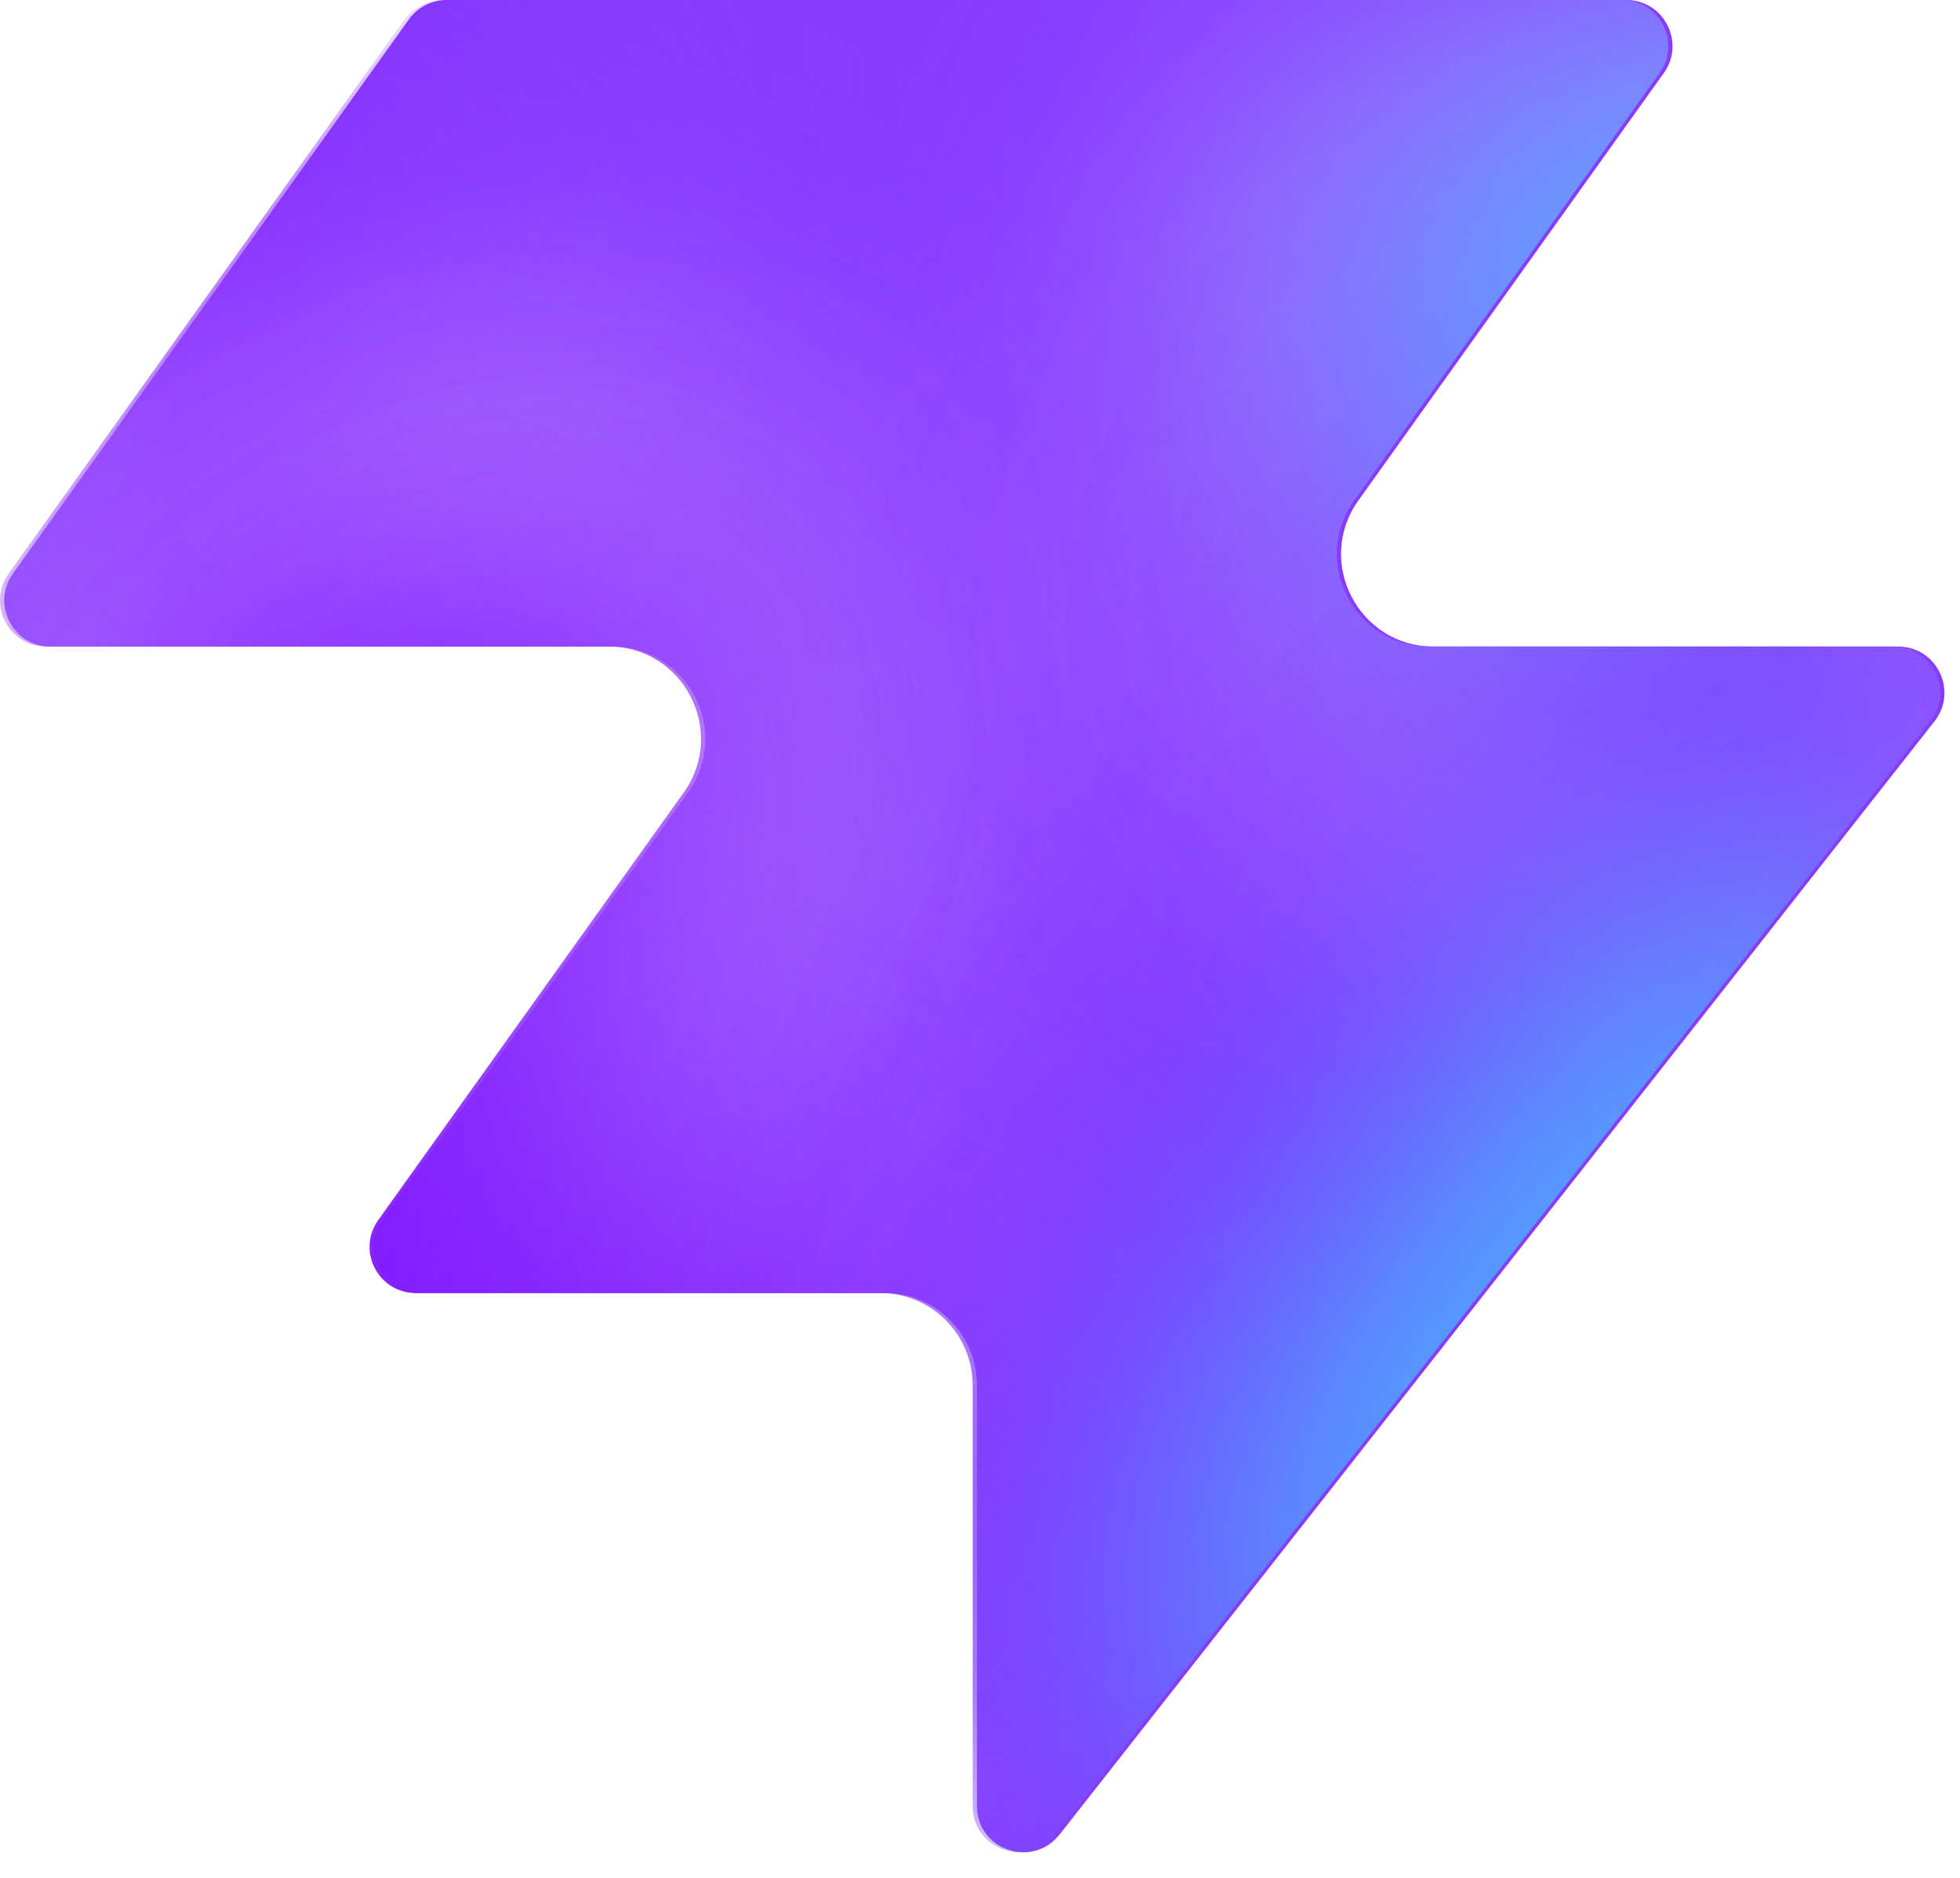
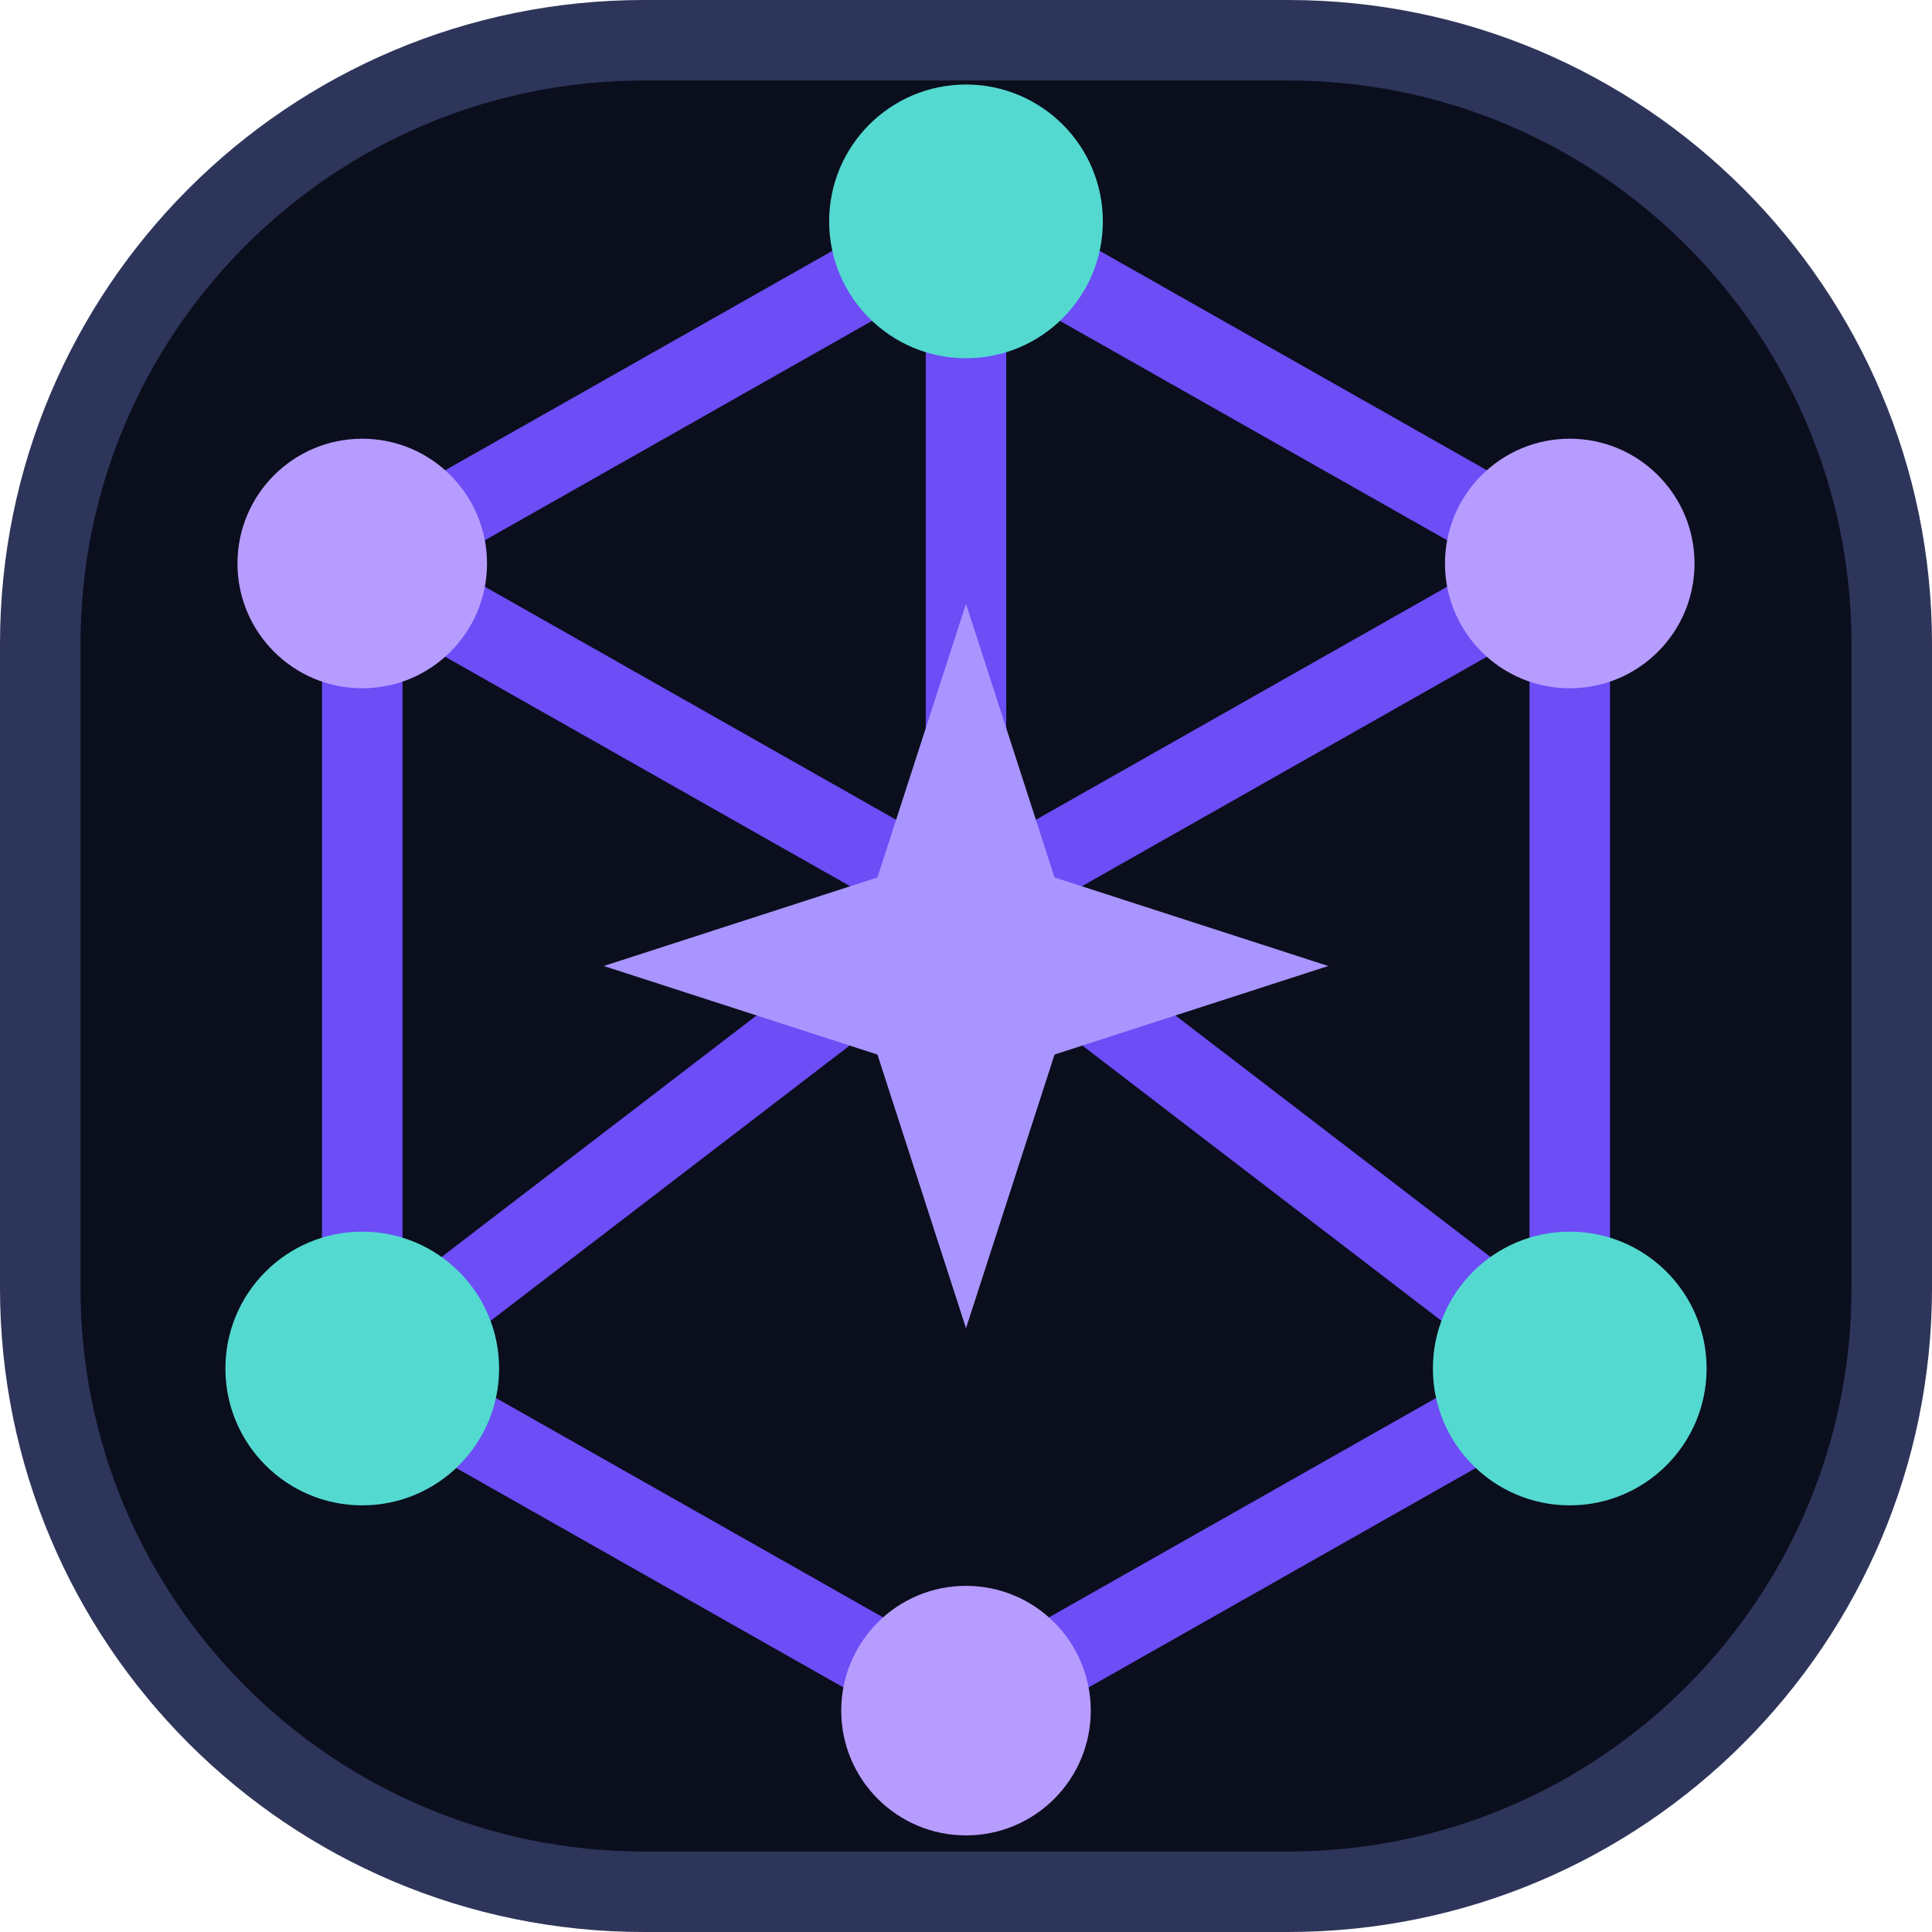
- <svg xmlns="http://www.w3.org/2000/svg" width="48" height="46" fill="none" viewBox="0 0 48 46">
-   <path fill="#863bff" d="M25.946 44.938c-.664.845-2.021.375-2.021-.698V33.937a2.26 2.26 0 0 0-2.262-2.262H10.287c-.92 0-1.456-1.04-.92-1.788l7.48-10.471c1.07-1.497 0-3.578-1.842-3.578H1.237c-.92 0-1.456-1.04-.92-1.788L10.013.474c.214-.297.556-.474.92-.474h28.894c.92 0 1.456 1.04.92 1.788l-7.48 10.471c-1.07 1.498 0 3.579 1.842 3.579h11.377c.943 0 1.473 1.088.89 1.83L25.947 44.94z" style="fill:#863bff;fill:color(display-p3 .525 .23 1);fill-opacity:1" />
-   <mask id="a" width="48" height="46" x="0" y="0" maskUnits="userSpaceOnUse" style="mask-type:alpha">
-     <path fill="#000" d="M25.842 44.938c-.664.844-2.021.375-2.021-.698V33.937a2.26 2.26 0 0 0-2.262-2.262H10.183c-.92 0-1.456-1.04-.92-1.788l7.48-10.471c1.07-1.498 0-3.579-1.842-3.579H1.133c-.92 0-1.456-1.04-.92-1.787L9.91.473c.214-.297.556-.474.92-.474h28.894c.92 0 1.456 1.04.92 1.788l-7.48 10.471c-1.07 1.498 0 3.578 1.842 3.578h11.377c.943 0 1.473 1.088.89 1.832L25.843 44.94z" style="fill:#000;fill-opacity:1" />
-   </mask>
-   <g mask="url(#a)">
-     <g filter="url(#b)">
-       <ellipse cx="5.508" cy="14.704" fill="#ede6ff" rx="5.508" ry="14.704" style="fill:#ede6ff;fill:color(display-p3 .927 .903 1);fill-opacity:1" transform="matrix(.00324 1 1 -.00324 -4.47 31.516)" />
-     </g>
-     <g filter="url(#c)">
-       <ellipse cx="10.399" cy="29.851" fill="#ede6ff" rx="10.399" ry="29.851" style="fill:#ede6ff;fill:color(display-p3 .927 .903 1);fill-opacity:1" transform="matrix(.00324 1 1 -.00324 -39.328 7.883)" />
-     </g>
-     <g filter="url(#d)">
-       <ellipse cx="5.508" cy="30.487" fill="#7e14ff" rx="5.508" ry="30.487" style="fill:#7e14ff;fill:color(display-p3 .492 .077 1);fill-opacity:1" transform="rotate(89.814 -25.913 -14.639)scale(1 -1)" />
-     </g>
-     <g filter="url(#e)">
-       <ellipse cx="5.508" cy="30.599" fill="#7e14ff" rx="5.508" ry="30.599" style="fill:#7e14ff;fill:color(display-p3 .492 .077 1);fill-opacity:1" transform="rotate(89.814 -32.644 -3.334)scale(1 -1)" />
-     </g>
-     <g filter="url(#f)">
-       <ellipse cx="5.508" cy="30.599" fill="#7e14ff" rx="5.508" ry="30.599" style="fill:#7e14ff;fill:color(display-p3 .492 .077 1);fill-opacity:1" transform="matrix(.00324 1 1 -.00324 -34.34 30.47)" />
-     </g>
-     <g filter="url(#g)">
-       <ellipse cx="14.072" cy="22.078" fill="#ede6ff" rx="14.072" ry="22.078" style="fill:#ede6ff;fill:color(display-p3 .927 .903 1);fill-opacity:1" transform="rotate(93.35 24.506 48.493)scale(-1 1)" />
-     </g>
-     <g filter="url(#h)">
-       <ellipse cx="3.47" cy="21.501" fill="#7e14ff" rx="3.47" ry="21.501" style="fill:#7e14ff;fill:color(display-p3 .492 .077 1);fill-opacity:1" transform="rotate(89.009 28.708 47.59)scale(-1 1)" />
-     </g>
-     <g filter="url(#i)">
-       <ellipse cx="3.47" cy="21.501" fill="#7e14ff" rx="3.47" ry="21.501" style="fill:#7e14ff;fill:color(display-p3 .492 .077 1);fill-opacity:1" transform="rotate(89.009 28.708 47.59)scale(-1 1)" />
-     </g>
-     <g filter="url(#j)">
-       <ellipse cx=".387" cy="8.972" fill="#7e14ff" rx="4.407" ry="29.108" style="fill:#7e14ff;fill:color(display-p3 .492 .077 1);fill-opacity:1" transform="rotate(39.51 .387 8.972)" />
-     </g>
-     <g filter="url(#k)">
-       <ellipse cx="47.523" cy="-6.092" fill="#7e14ff" rx="4.407" ry="29.108" style="fill:#7e14ff;fill:color(display-p3 .492 .077 1);fill-opacity:1" transform="rotate(37.892 47.523 -6.092)" />
-     </g>
-     <g filter="url(#l)">
-       <ellipse cx="41.412" cy="6.333" fill="#47bfff" rx="5.971" ry="9.665" style="fill:#47bfff;fill:color(display-p3 .28 .748 1);fill-opacity:1" transform="rotate(37.892 41.412 6.333)" />
-     </g>
-     <g filter="url(#m)">
-       <ellipse cx="-1.879" cy="38.332" fill="#7e14ff" rx="4.407" ry="29.108" style="fill:#7e14ff;fill:color(display-p3 .492 .077 1);fill-opacity:1" transform="rotate(37.892 -1.88 38.332)" />
-     </g>
-     <g filter="url(#n)">
-       <ellipse cx="-1.879" cy="38.332" fill="#7e14ff" rx="4.407" ry="29.108" style="fill:#7e14ff;fill:color(display-p3 .492 .077 1);fill-opacity:1" transform="rotate(37.892 -1.88 38.332)" />
-     </g>
-     <g filter="url(#o)">
-       <ellipse cx="35.651" cy="29.907" fill="#7e14ff" rx="4.407" ry="29.108" style="fill:#7e14ff;fill:color(display-p3 .492 .077 1);fill-opacity:1" transform="rotate(37.892 35.651 29.907)" />
-     </g>
-     <g filter="url(#p)">
-       <ellipse cx="38.418" cy="32.4" fill="#47bfff" rx="5.971" ry="15.297" style="fill:#47bfff;fill:color(display-p3 .28 .748 1);fill-opacity:1" transform="rotate(37.892 38.418 32.4)" />
-     </g>
-   </g>
-   <defs>
-     <filter id="b" width="60.045" height="41.654" x="-19.77" y="16.149" color-interpolation-filters="sRGB" filterUnits="userSpaceOnUse">
-       <feFlood flood-opacity="0" result="BackgroundImageFix" />
-       <feBlend in="SourceGraphic" in2="BackgroundImageFix" result="shape" />
-       <feGaussianBlur result="effect1_foregroundBlur_2002_17158" stdDeviation="7.659" />
-     </filter>
-     <filter id="c" width="90.34" height="51.437" x="-54.613" y="-7.533" color-interpolation-filters="sRGB" filterUnits="userSpaceOnUse">
-       <feFlood flood-opacity="0" result="BackgroundImageFix" />
-       <feBlend in="SourceGraphic" in2="BackgroundImageFix" result="shape" />
-       <feGaussianBlur result="effect1_foregroundBlur_2002_17158" stdDeviation="7.659" />
-     </filter>
-     <filter id="d" width="79.355" height="29.4" x="-49.64" y="2.03" color-interpolation-filters="sRGB" filterUnits="userSpaceOnUse">
-       <feFlood flood-opacity="0" result="BackgroundImageFix" />
-       <feBlend in="SourceGraphic" in2="BackgroundImageFix" result="shape" />
-       <feGaussianBlur result="effect1_foregroundBlur_2002_17158" stdDeviation="4.596" />
-     </filter>
-     <filter id="e" width="79.579" height="29.4" x="-45.045" y="20.029" color-interpolation-filters="sRGB" filterUnits="userSpaceOnUse">
-       <feFlood flood-opacity="0" result="BackgroundImageFix" />
-       <feBlend in="SourceGraphic" in2="BackgroundImageFix" result="shape" />
-       <feGaussianBlur result="effect1_foregroundBlur_2002_17158" stdDeviation="4.596" />
-     </filter>
-     <filter id="f" width="79.579" height="29.4" x="-43.513" y="21.178" color-interpolation-filters="sRGB" filterUnits="userSpaceOnUse">
-       <feFlood flood-opacity="0" result="BackgroundImageFix" />
-       <feBlend in="SourceGraphic" in2="BackgroundImageFix" result="shape" />
-       <feGaussianBlur result="effect1_foregroundBlur_2002_17158" stdDeviation="4.596" />
-     </filter>
-     <filter id="g" width="74.749" height="58.852" x="15.756" y="-17.901" color-interpolation-filters="sRGB" filterUnits="userSpaceOnUse">
-       <feFlood flood-opacity="0" result="BackgroundImageFix" />
-       <feBlend in="SourceGraphic" in2="BackgroundImageFix" result="shape" />
-       <feGaussianBlur result="effect1_foregroundBlur_2002_17158" stdDeviation="7.659" />
-     </filter>
-     <filter id="h" width="61.377" height="25.362" x="23.548" y="2.284" color-interpolation-filters="sRGB" filterUnits="userSpaceOnUse">
-       <feFlood flood-opacity="0" result="BackgroundImageFix" />
-       <feBlend in="SourceGraphic" in2="BackgroundImageFix" result="shape" />
-       <feGaussianBlur result="effect1_foregroundBlur_2002_17158" stdDeviation="4.596" />
-     </filter>
-     <filter id="i" width="61.377" height="25.362" x="23.548" y="2.284" color-interpolation-filters="sRGB" filterUnits="userSpaceOnUse">
-       <feFlood flood-opacity="0" result="BackgroundImageFix" />
-       <feBlend in="SourceGraphic" in2="BackgroundImageFix" result="shape" />
-       <feGaussianBlur result="effect1_foregroundBlur_2002_17158" stdDeviation="4.596" />
-     </filter>
-     <filter id="j" width="56.045" height="63.649" x="-27.636" y="-22.853" color-interpolation-filters="sRGB" filterUnits="userSpaceOnUse">
-       <feFlood flood-opacity="0" result="BackgroundImageFix" />
-       <feBlend in="SourceGraphic" in2="BackgroundImageFix" result="shape" />
-       <feGaussianBlur result="effect1_foregroundBlur_2002_17158" stdDeviation="4.596" />
-     </filter>
-     <filter id="k" width="54.814" height="64.646" x="20.116" y="-38.415" color-interpolation-filters="sRGB" filterUnits="userSpaceOnUse">
-       <feFlood flood-opacity="0" result="BackgroundImageFix" />
-       <feBlend in="SourceGraphic" in2="BackgroundImageFix" result="shape" />
-       <feGaussianBlur result="effect1_foregroundBlur_2002_17158" stdDeviation="4.596" />
-     </filter>
-     <filter id="l" width="33.541" height="35.313" x="24.641" y="-11.323" color-interpolation-filters="sRGB" filterUnits="userSpaceOnUse">
-       <feFlood flood-opacity="0" result="BackgroundImageFix" />
-       <feBlend in="SourceGraphic" in2="BackgroundImageFix" result="shape" />
-       <feGaussianBlur result="effect1_foregroundBlur_2002_17158" stdDeviation="4.596" />
-     </filter>
-     <filter id="m" width="54.814" height="64.646" x="-29.286" y="6.009" color-interpolation-filters="sRGB" filterUnits="userSpaceOnUse">
-       <feFlood flood-opacity="0" result="BackgroundImageFix" />
-       <feBlend in="SourceGraphic" in2="BackgroundImageFix" result="shape" />
-       <feGaussianBlur result="effect1_foregroundBlur_2002_17158" stdDeviation="4.596" />
-     </filter>
-     <filter id="n" width="54.814" height="64.646" x="-29.286" y="6.009" color-interpolation-filters="sRGB" filterUnits="userSpaceOnUse">
-       <feFlood flood-opacity="0" result="BackgroundImageFix" />
-       <feBlend in="SourceGraphic" in2="BackgroundImageFix" result="shape" />
-       <feGaussianBlur result="effect1_foregroundBlur_2002_17158" stdDeviation="4.596" />
-     </filter>
-     <filter id="o" width="54.814" height="64.646" x="8.244" y="-2.416" color-interpolation-filters="sRGB" filterUnits="userSpaceOnUse">
-       <feFlood flood-opacity="0" result="BackgroundImageFix" />
-       <feBlend in="SourceGraphic" in2="BackgroundImageFix" result="shape" />
-       <feGaussianBlur result="effect1_foregroundBlur_2002_17158" stdDeviation="4.596" />
-     </filter>
-     <filter id="p" width="39.409" height="43.623" x="18.713" y="10.588" color-interpolation-filters="sRGB" filterUnits="userSpaceOnUse">
-       <feFlood flood-opacity="0" result="BackgroundImageFix" />
-       <feBlend in="SourceGraphic" in2="BackgroundImageFix" result="shape" />
-       <feGaussianBlur result="effect1_foregroundBlur_2002_17158" stdDeviation="4.596" />
-     </filter>
-   </defs>
+ <svg xmlns="http://www.w3.org/2000/svg" viewBox="0 0 48 48">
+   <rect x="1" y="1" width="46" height="46" rx="15" fill="#0b0e1d" stroke="#2d355a" stroke-width="2" />
+   <path d="M24 5.5 39 14v20L24 42.5 9 34V14L24 5.5Z" fill="none" stroke="#6c4df6" stroke-linecap="round" stroke-linejoin="round" stroke-width="2" />
+   <path d="m9 14 15 8.5L39 14M9 34l15-11.5L39 34M24 5.5v17" fill="none" stroke="#6c4df6" stroke-linecap="round" stroke-linejoin="round" stroke-width="2" />
+   <circle cx="24" cy="5.5" r="3.4" fill="#54d9d0" />
+   <circle cx="39" cy="14" r="3.1" fill="#b79cff" />
+   <circle cx="39" cy="34" r="3.4" fill="#54d9d0" />
+   <circle cx="24" cy="42.5" r="3.1" fill="#b79cff" />
+   <circle cx="9" cy="34" r="3.4" fill="#54d9d0" />
+   <circle cx="9" cy="14" r="3.1" fill="#b79cff" />
+   <path d="m24 15 2.2 6.8L33 24l-6.8 2.2L24 33l-2.2-6.8L15 24l6.8-2.2L24 15Z" fill="#a995ff" />
</svg>
